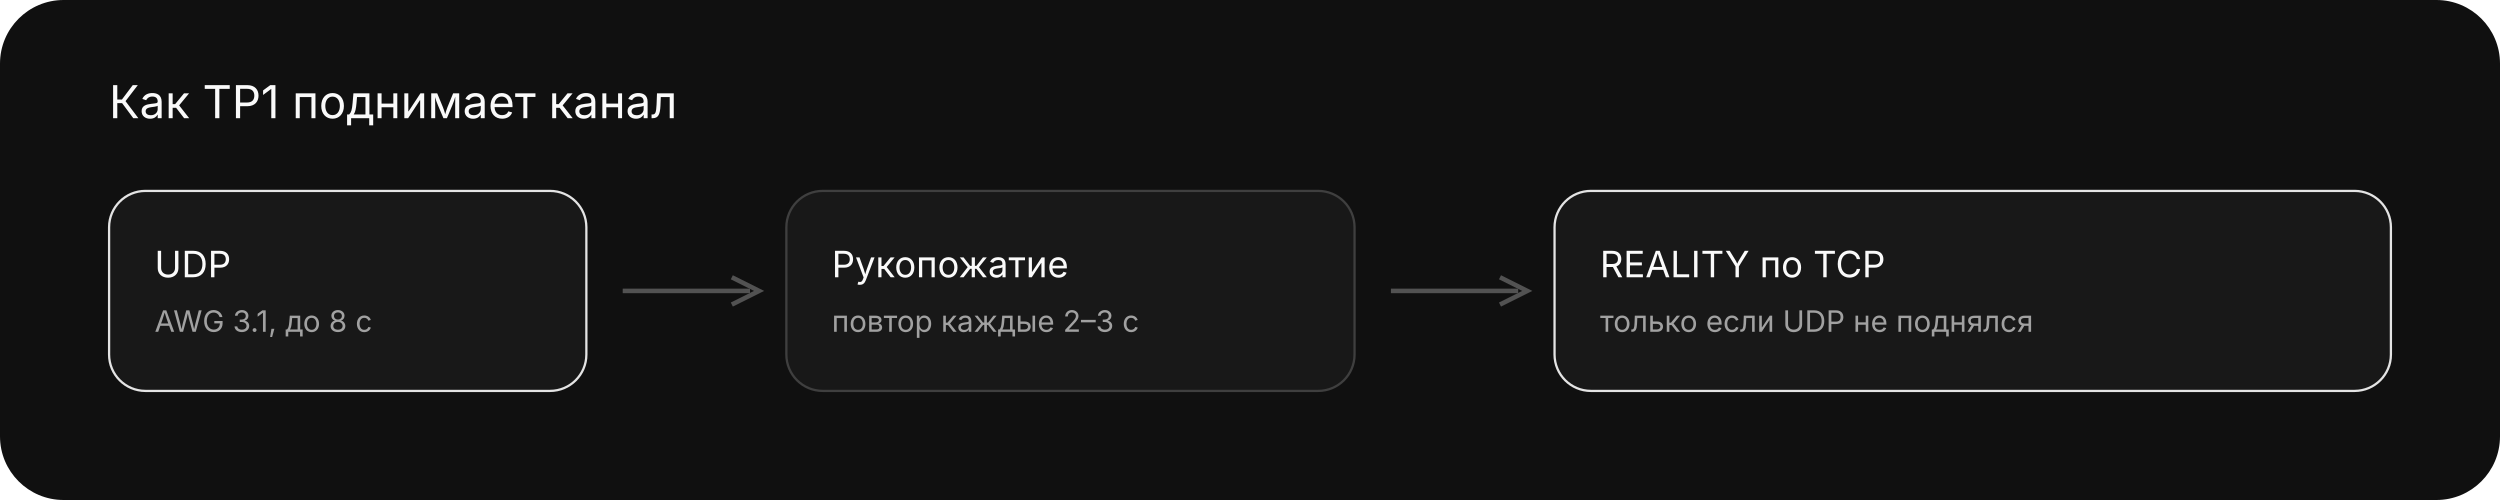
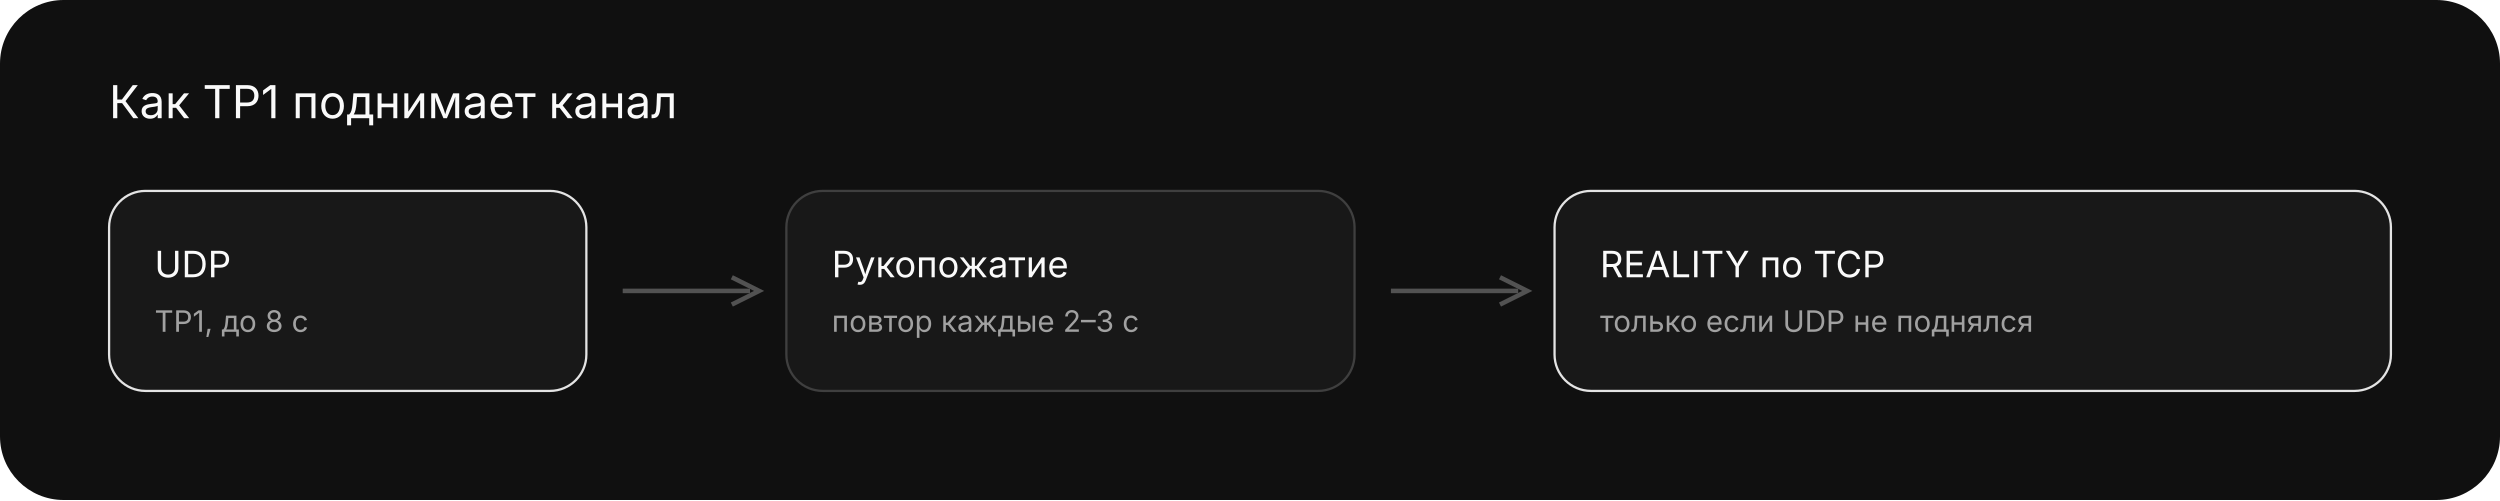
<svg xmlns="http://www.w3.org/2000/svg" width="1100" height="220" viewBox="0 0 1100 220" fill="none">
  <rect width="1100" height="220" rx="28" fill="#101010" />
  <text x="48" y="52" fill="#FAFAFA" font-family="Inter, Segoe UI, sans-serif" font-size="20">Как TP1 поднимает канал</text>
  <rect x="48" y="84" width="210" height="88" rx="16" fill="#181818" stroke="#E4E4E4" />
  <text x="68" y="122" fill="#FAFAFA" font-family="Inter, Segoe UI, sans-serif" font-size="16">UDP</text>
-   <text x="68" y="146" fill="#A1A1A1" font-family="Inter, Segoe UI, sans-serif" font-size="13">AWG 3.1, до 8 с</text>
+   <text x="68" y="146" fill="#A1A1A1" font-family="Inter, Segoe UI, sans-serif" font-size="13">TP1, до 8 с</text>
  <path d="M274 128 H330" stroke="#525252" stroke-width="2" />
  <path d="M322 122 L334 128 L322 134" stroke="#525252" stroke-width="2" fill="none" />
  <rect x="346" y="84" width="250" height="88" rx="16" fill="#181818" stroke="#3F3F3F" />
  <text x="366" y="122" fill="#FAFAFA" font-family="Inter, Segoe UI, sans-serif" font-size="16">Рукопожатие</text>
  <text x="366" y="146" fill="#A1A1A1" font-family="Inter, Segoe UI, sans-serif" font-size="13">повтор каждые 2–3 с</text>
  <path d="M612 128 H668" stroke="#525252" stroke-width="2" />
  <path d="M660 122 L672 128 L660 134" stroke="#525252" stroke-width="2" fill="none" />
  <rect x="684" y="84" width="368" height="88" rx="16" fill="#181818" stroke="#E4E4E4" />
  <text x="704" y="122" fill="#FAFAFA" font-family="Inter, Segoe UI, sans-serif" font-size="16">REALITY по TCP</text>
  <text x="704" y="146" fill="#A1A1A1" font-family="Inter, Segoe UI, sans-serif" font-size="13">только если UDP не поднялся</text>
</svg>
